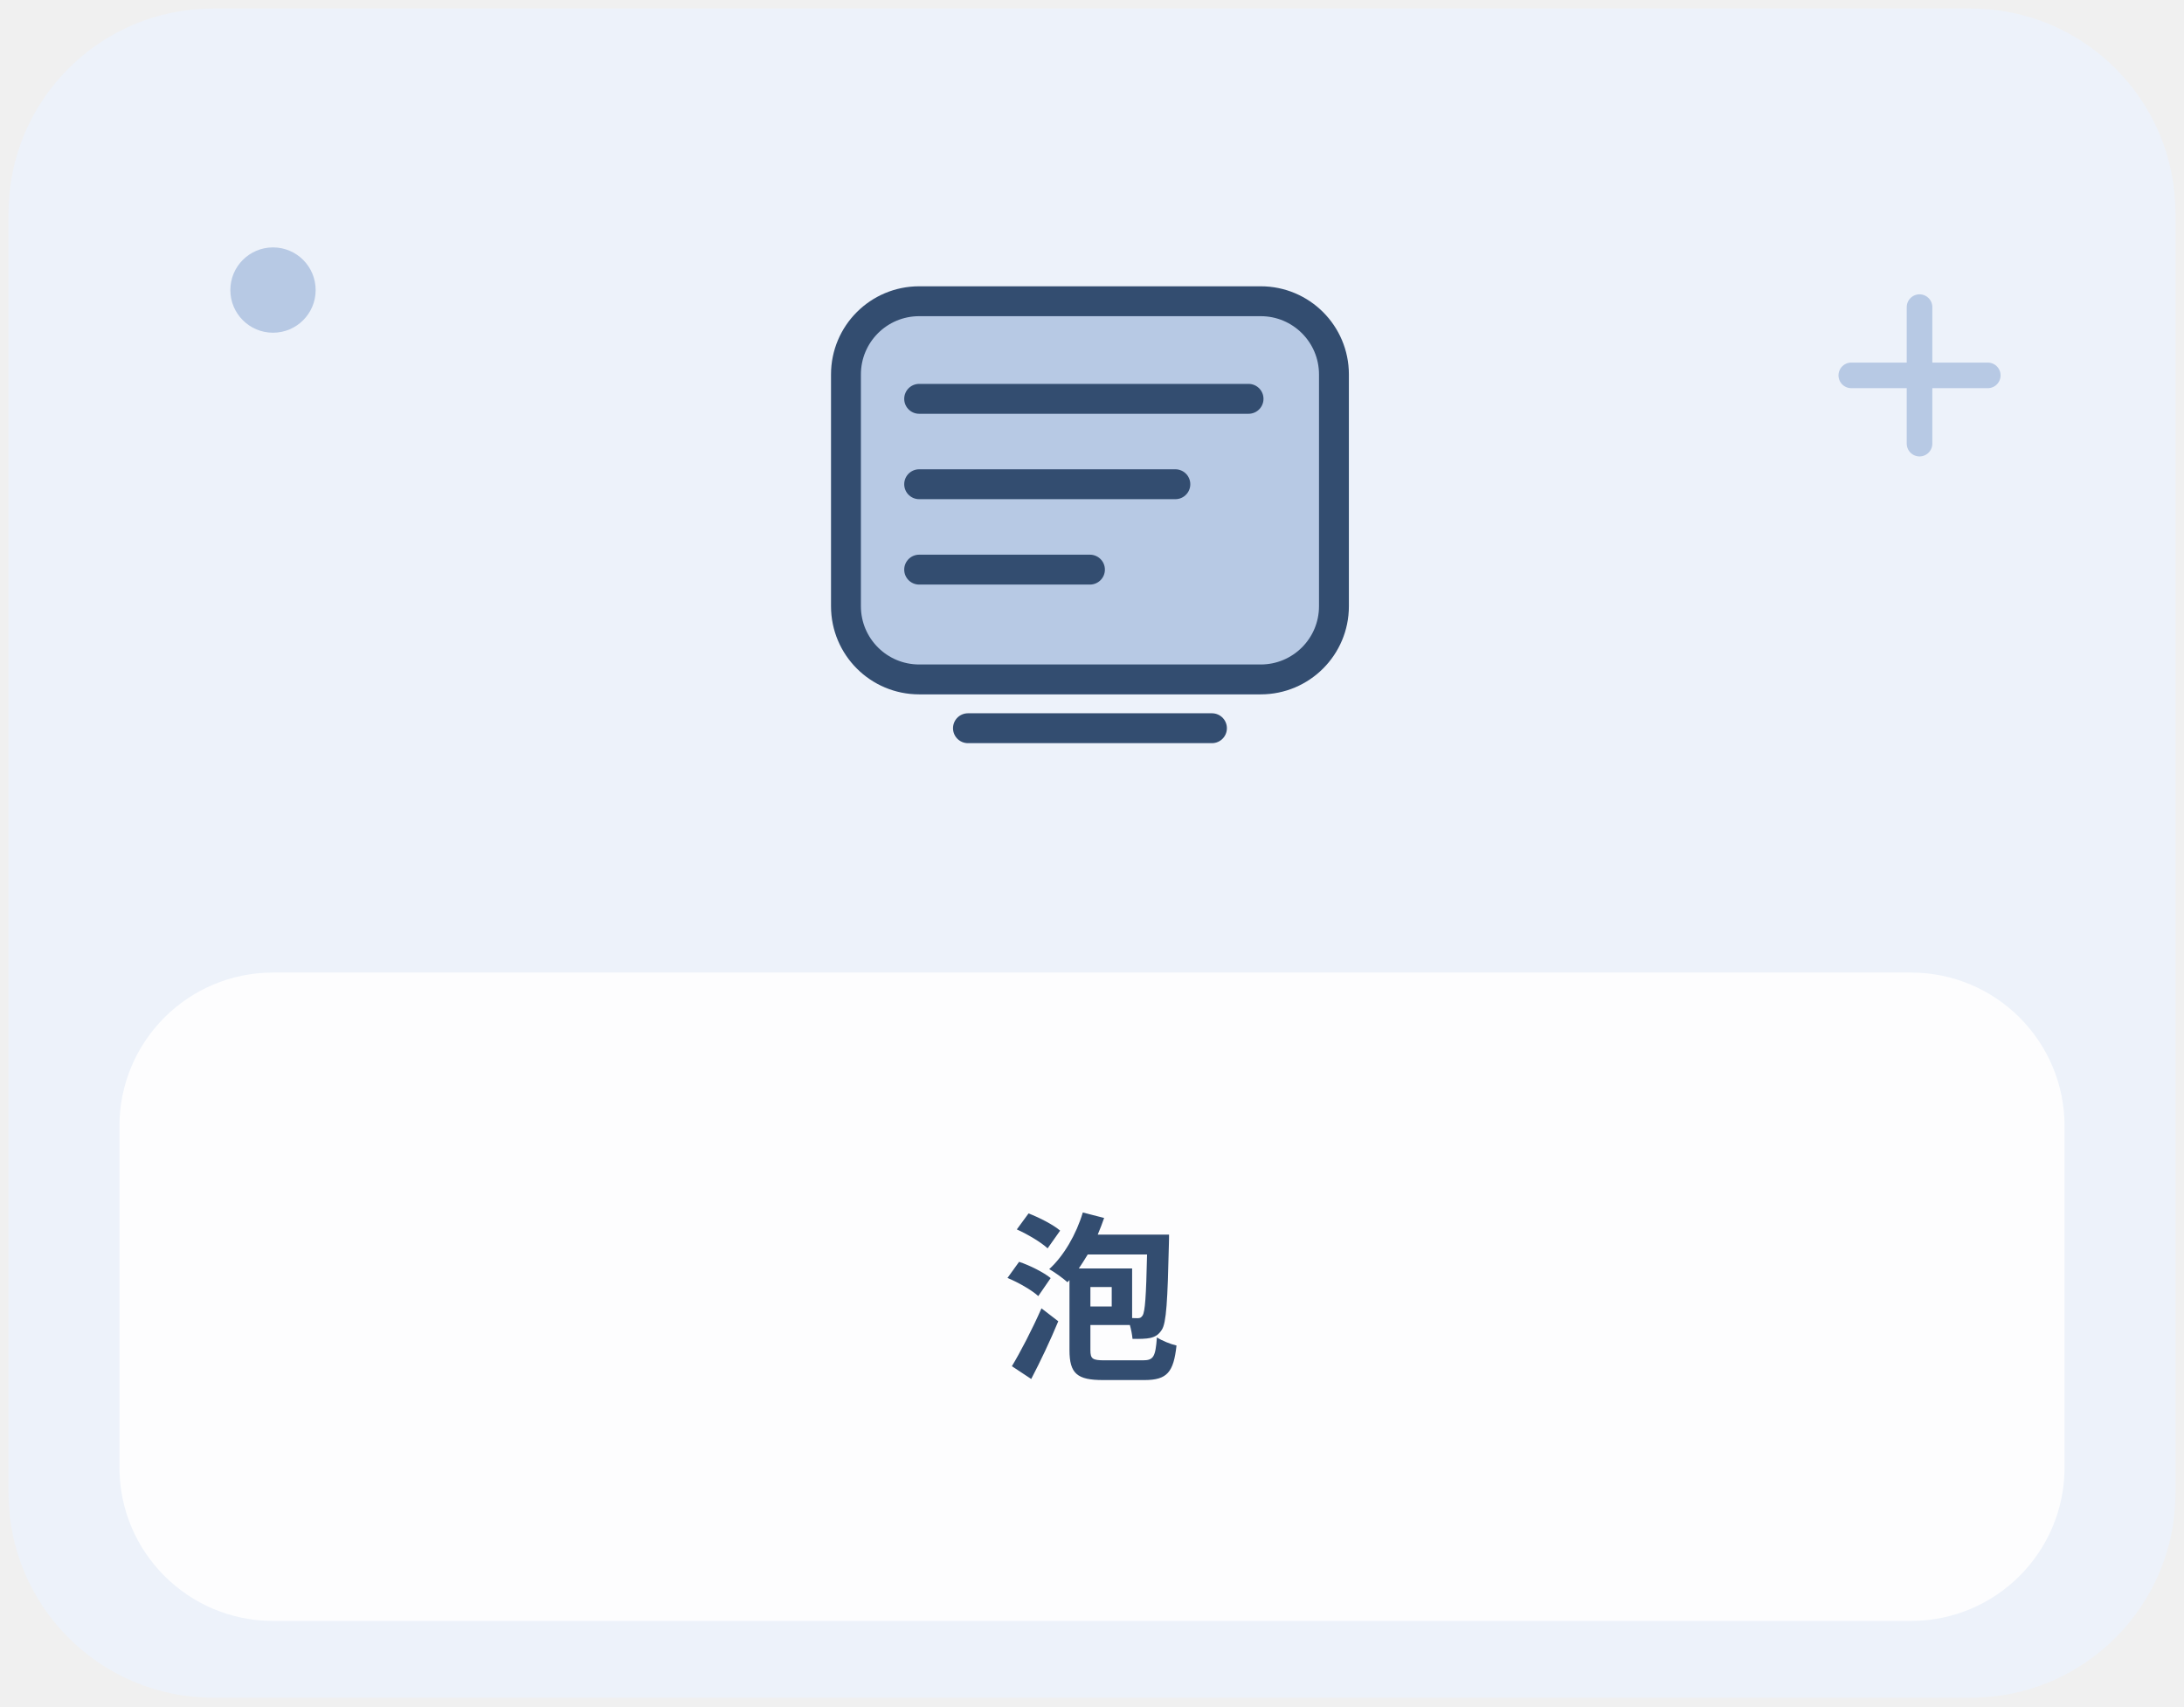
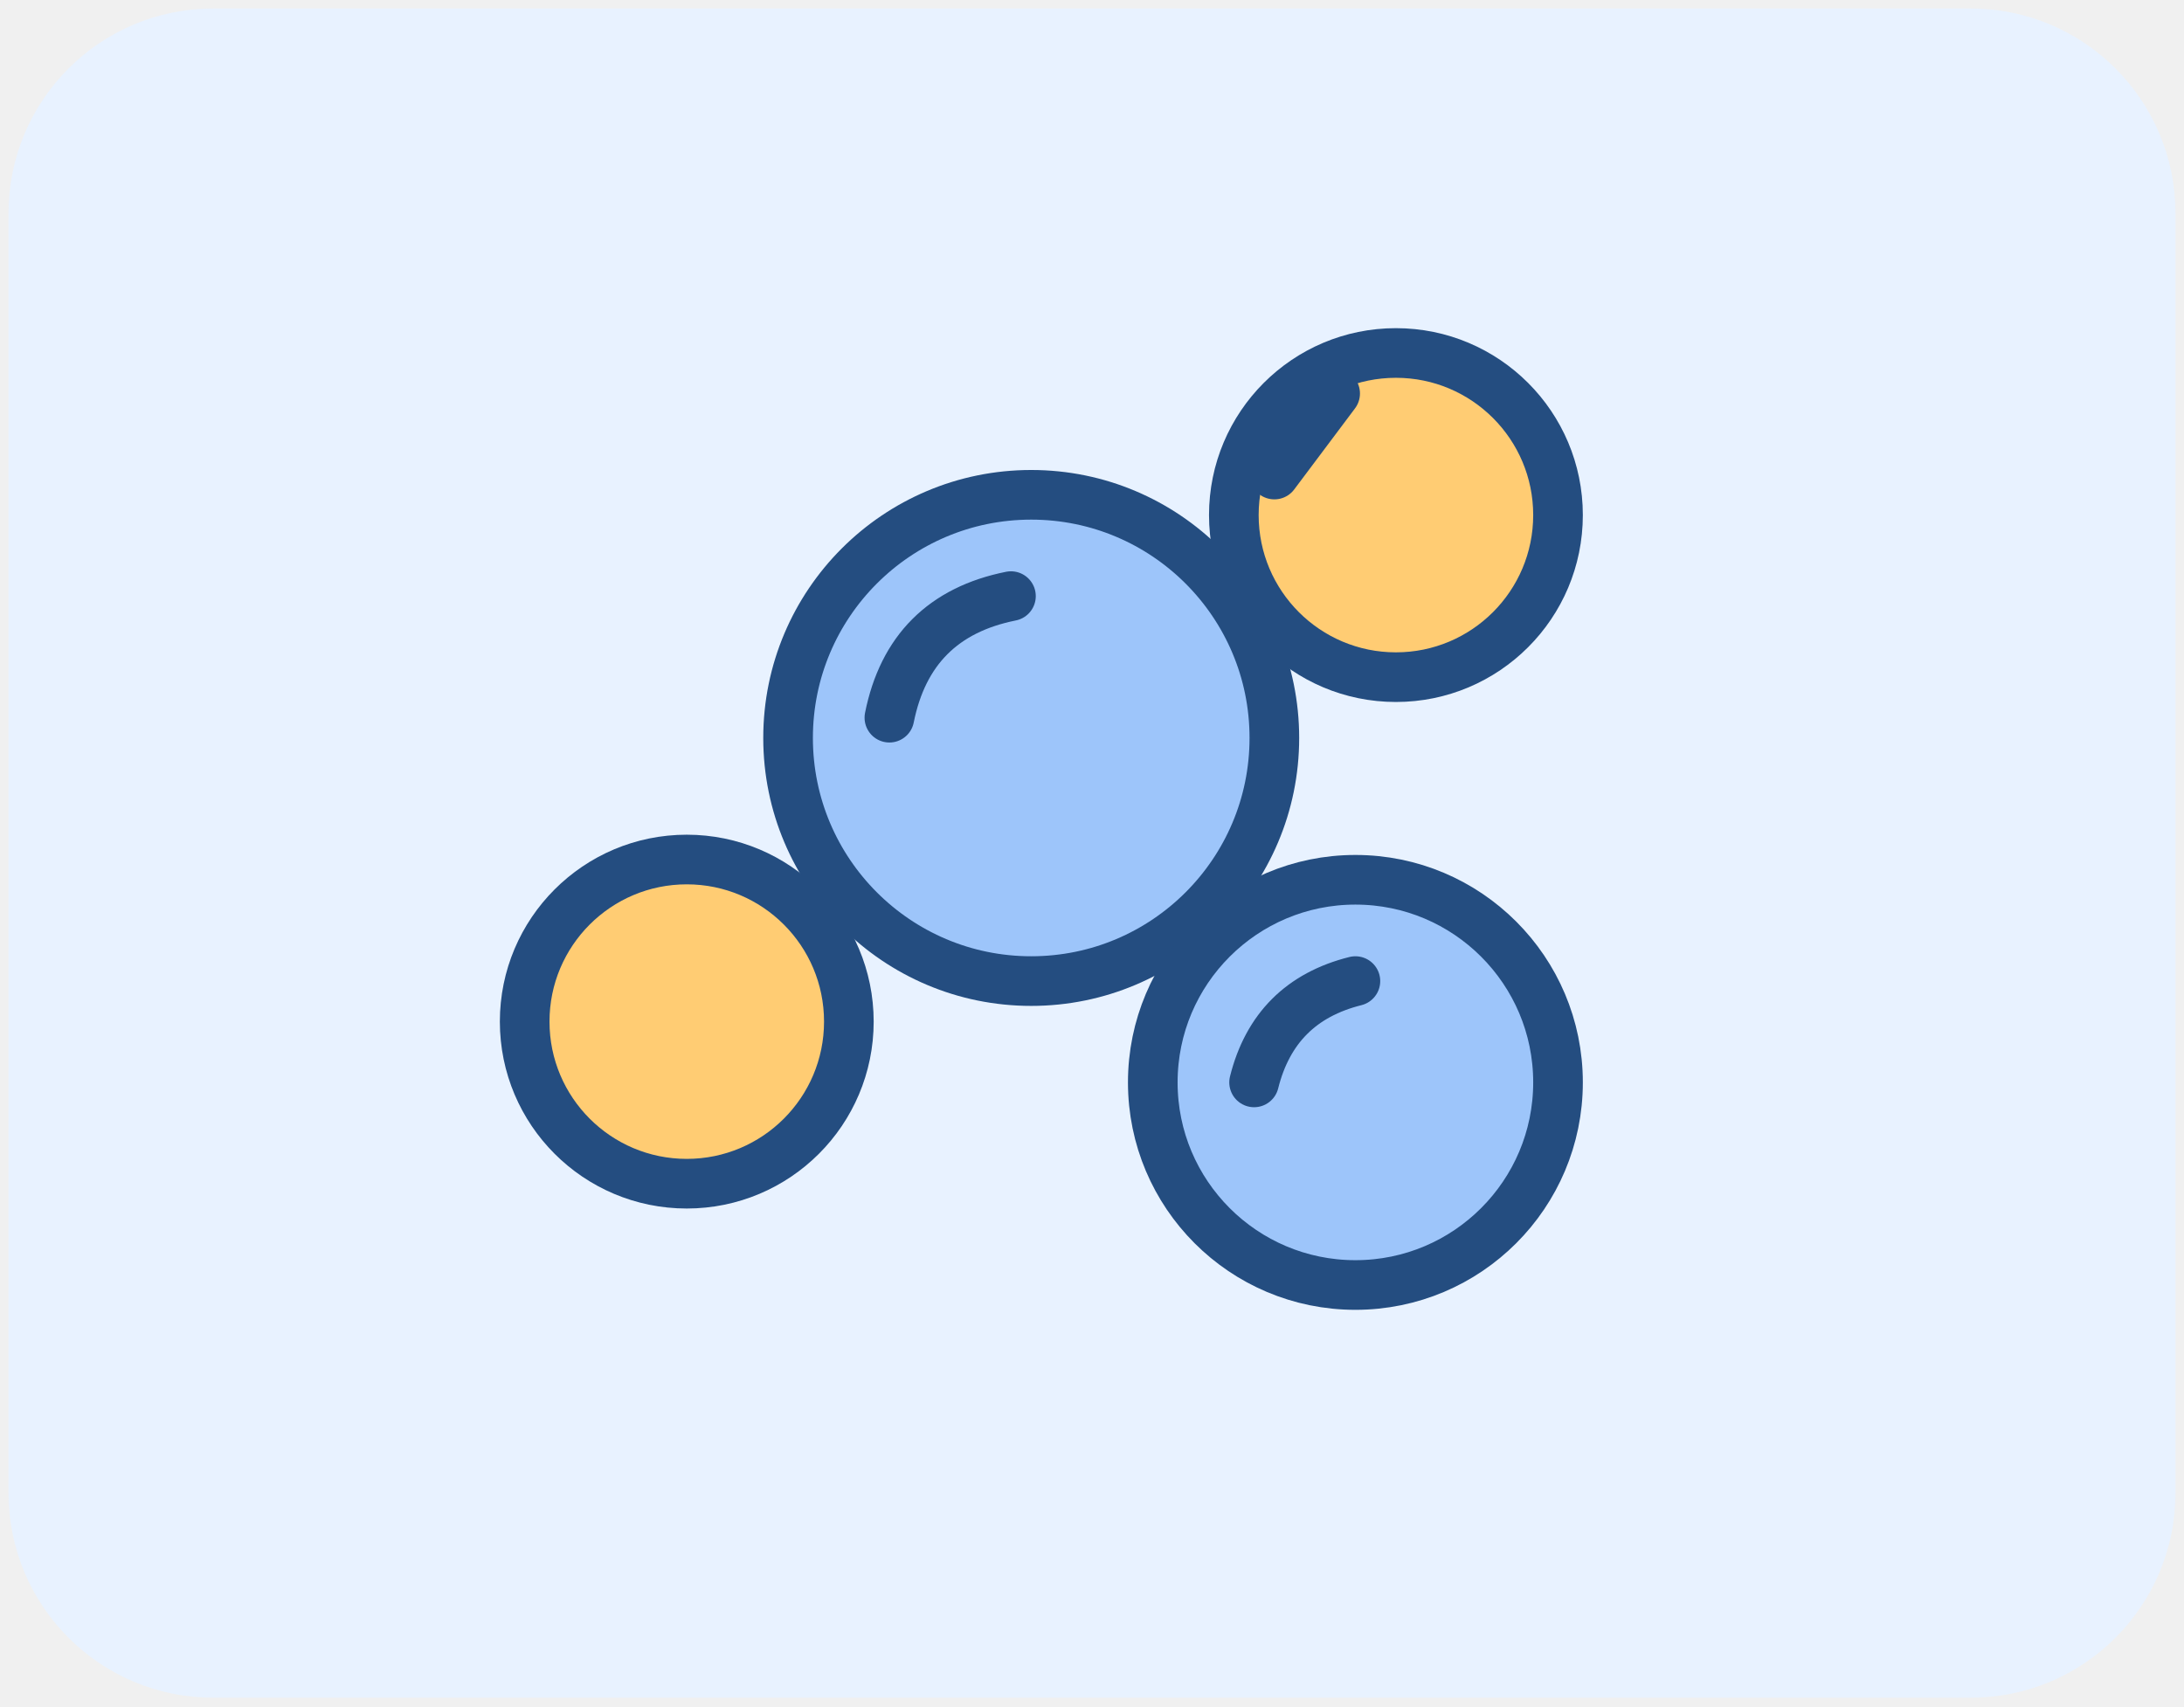
- <svg xmlns="http://www.w3.org/2000/svg" width="256" height="200" viewBox="0 0 256 200" font-family="system-ui,Noto Sans CJK SC,Microsoft YaHei,sans-serif" role="img">
-   <rect x="1" y="1" width="254" height="198" rx="24" fill="#edf2fa" />
-   <circle cx="32" cy="34" r="5" fill="#b7c9e4" />
-   <path d="M225 36v16m-8-8h16" stroke="#b7c9e4" stroke-width="3" stroke-linecap="round" />
-   <g transform="translate(82 11) scale(1.43)" stroke="#334d70" stroke-width="2.45" stroke-linecap="round" stroke-linejoin="round" fill="none">
-     <rect x="12" y="17" width="40" height="31" rx="6" fill="#b7c9e4" />
-     <path d="M18 25h27m-27 7h21m-21 7h14M22 52h20" fill="none" />
+ <svg xmlns="http://www.w3.org/2000/svg" width="256" height="200" viewBox="0 0 256 200" font-family="system-ui,sans-serif" role="img">
+   <rect x="1" y="1" width="254" height="198" rx="24" fill="#e8f2ff" />
+   <g transform="translate(52 20) scale(2.375)" stroke="#244d80" stroke-width="2.45" stroke-linecap="round" stroke-linejoin="round" fill="none">
+     <g transform="translate(0 0) scale(1)">
+       <ellipse cx="29" cy="28" rx="12" ry="12" fill="#9dc5fa" />
+       <ellipse cx="47" cy="17" rx="8" ry="8" fill="#ffcc73" />
+       <ellipse cx="12" cy="42" rx="8" ry="8" fill="#ffcc73" />
+       <ellipse cx="45" cy="45" rx="10" ry="10" fill="#9dc5fa" />
+       <path d="M22 27q1-5 6-6m13-6 3-4m-4 34q1-4 5-5" fill="none" />
+     </g>
  </g>
-   <rect x="14" y="114" width="228" height="76" rx="18" fill="#fff" opacity=".87" />
-   <text x="128" y="160" fill="#334d70" font-size="21" font-weight="700" text-anchor="middle">泡</text>
</svg>
